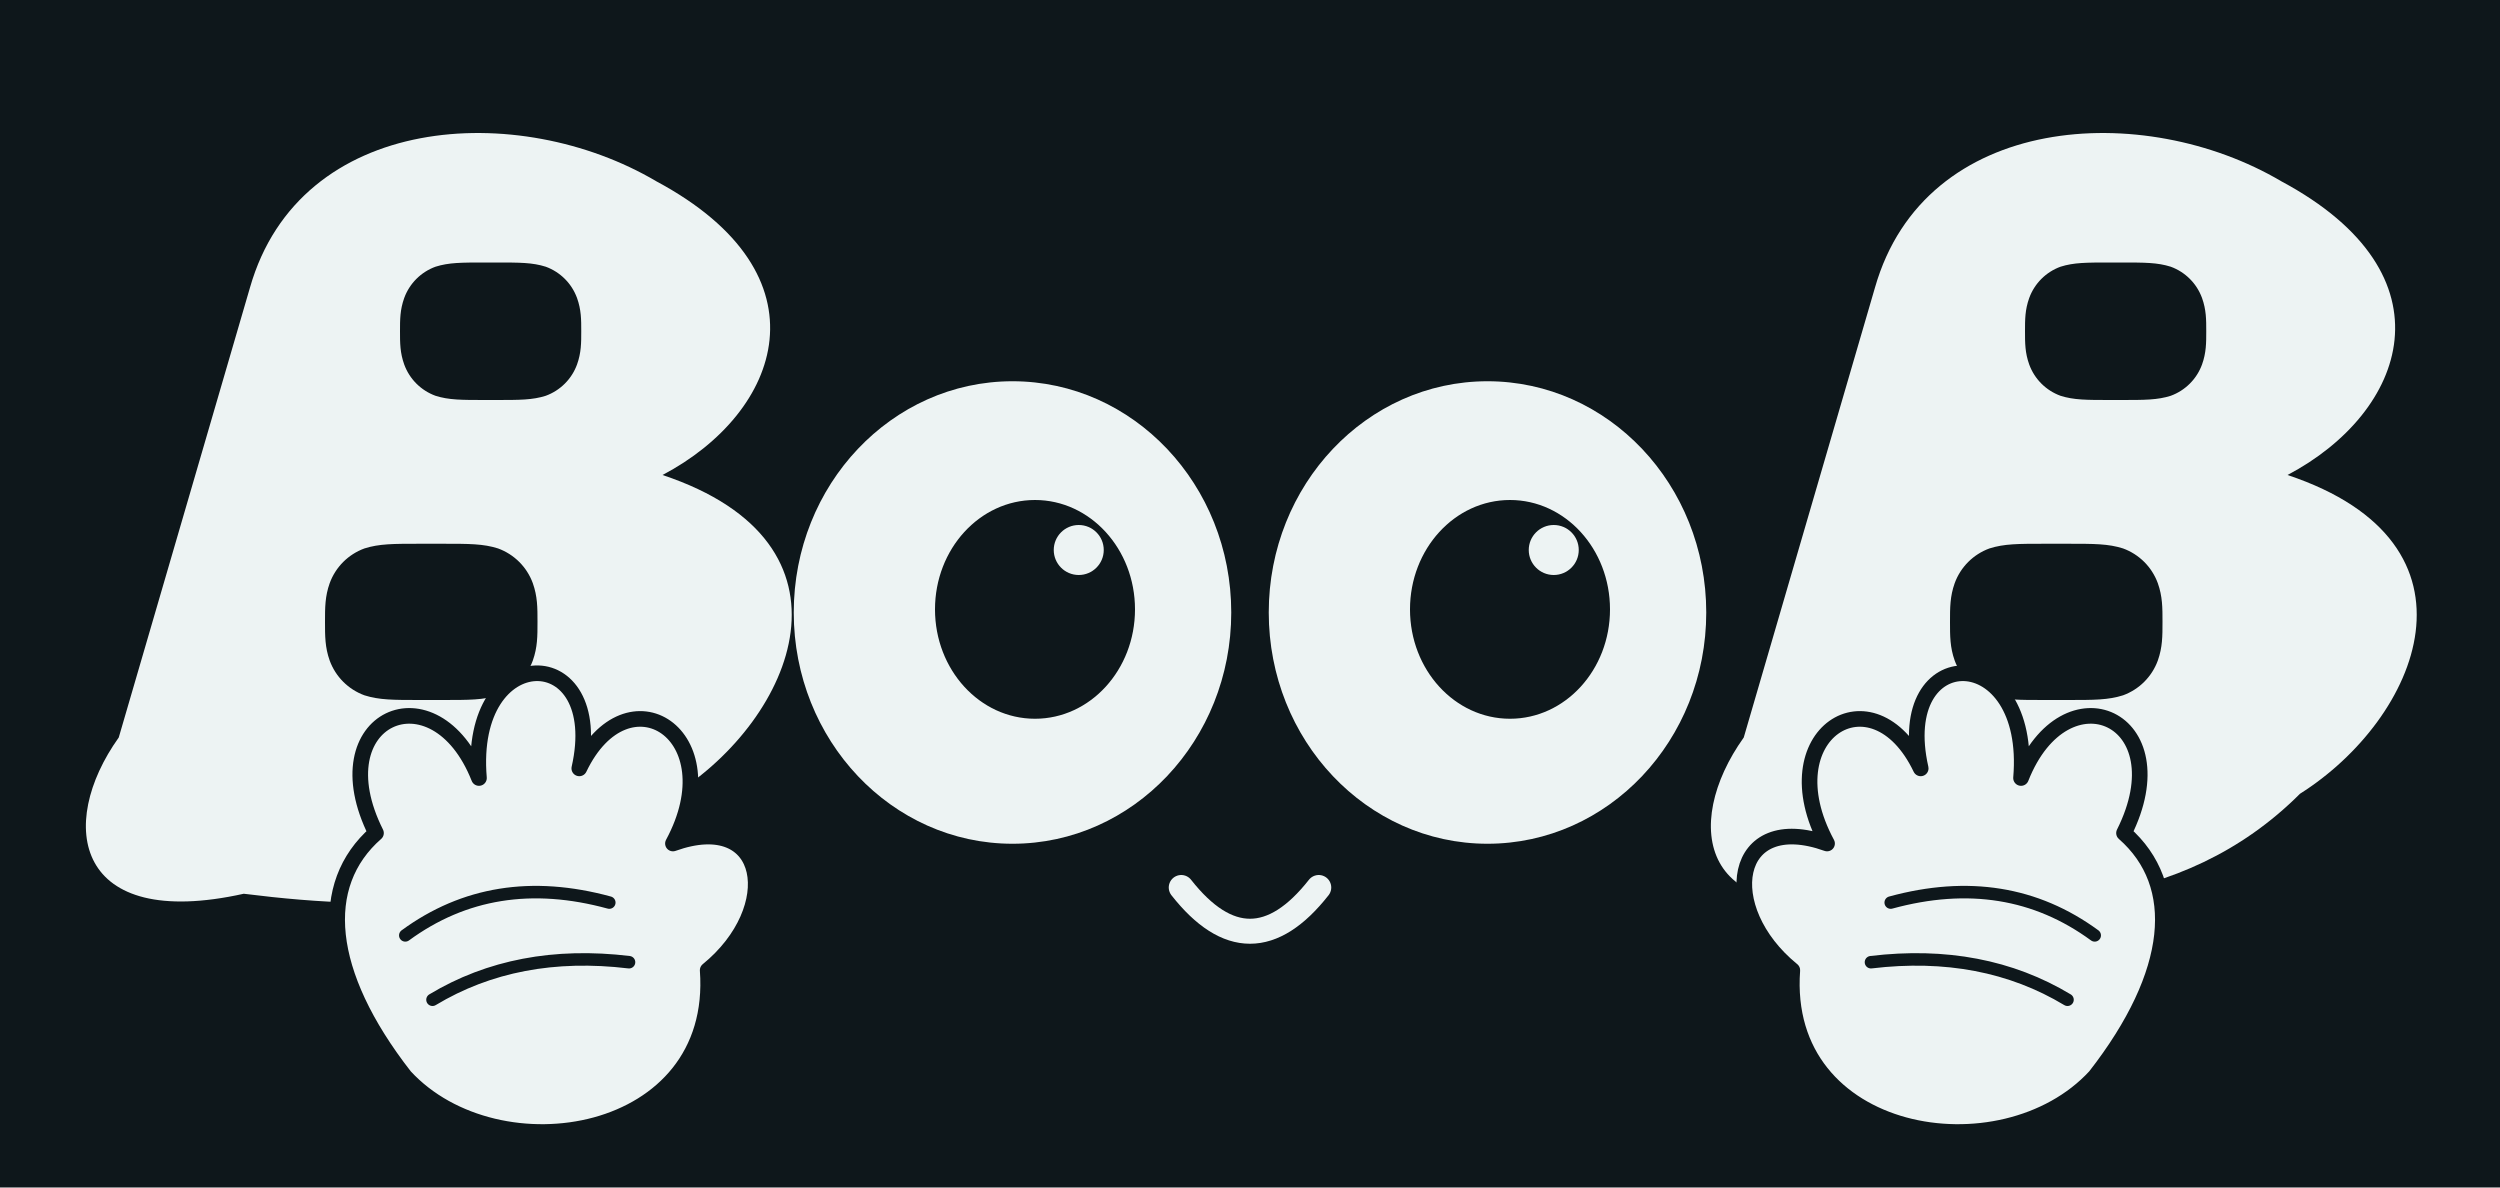
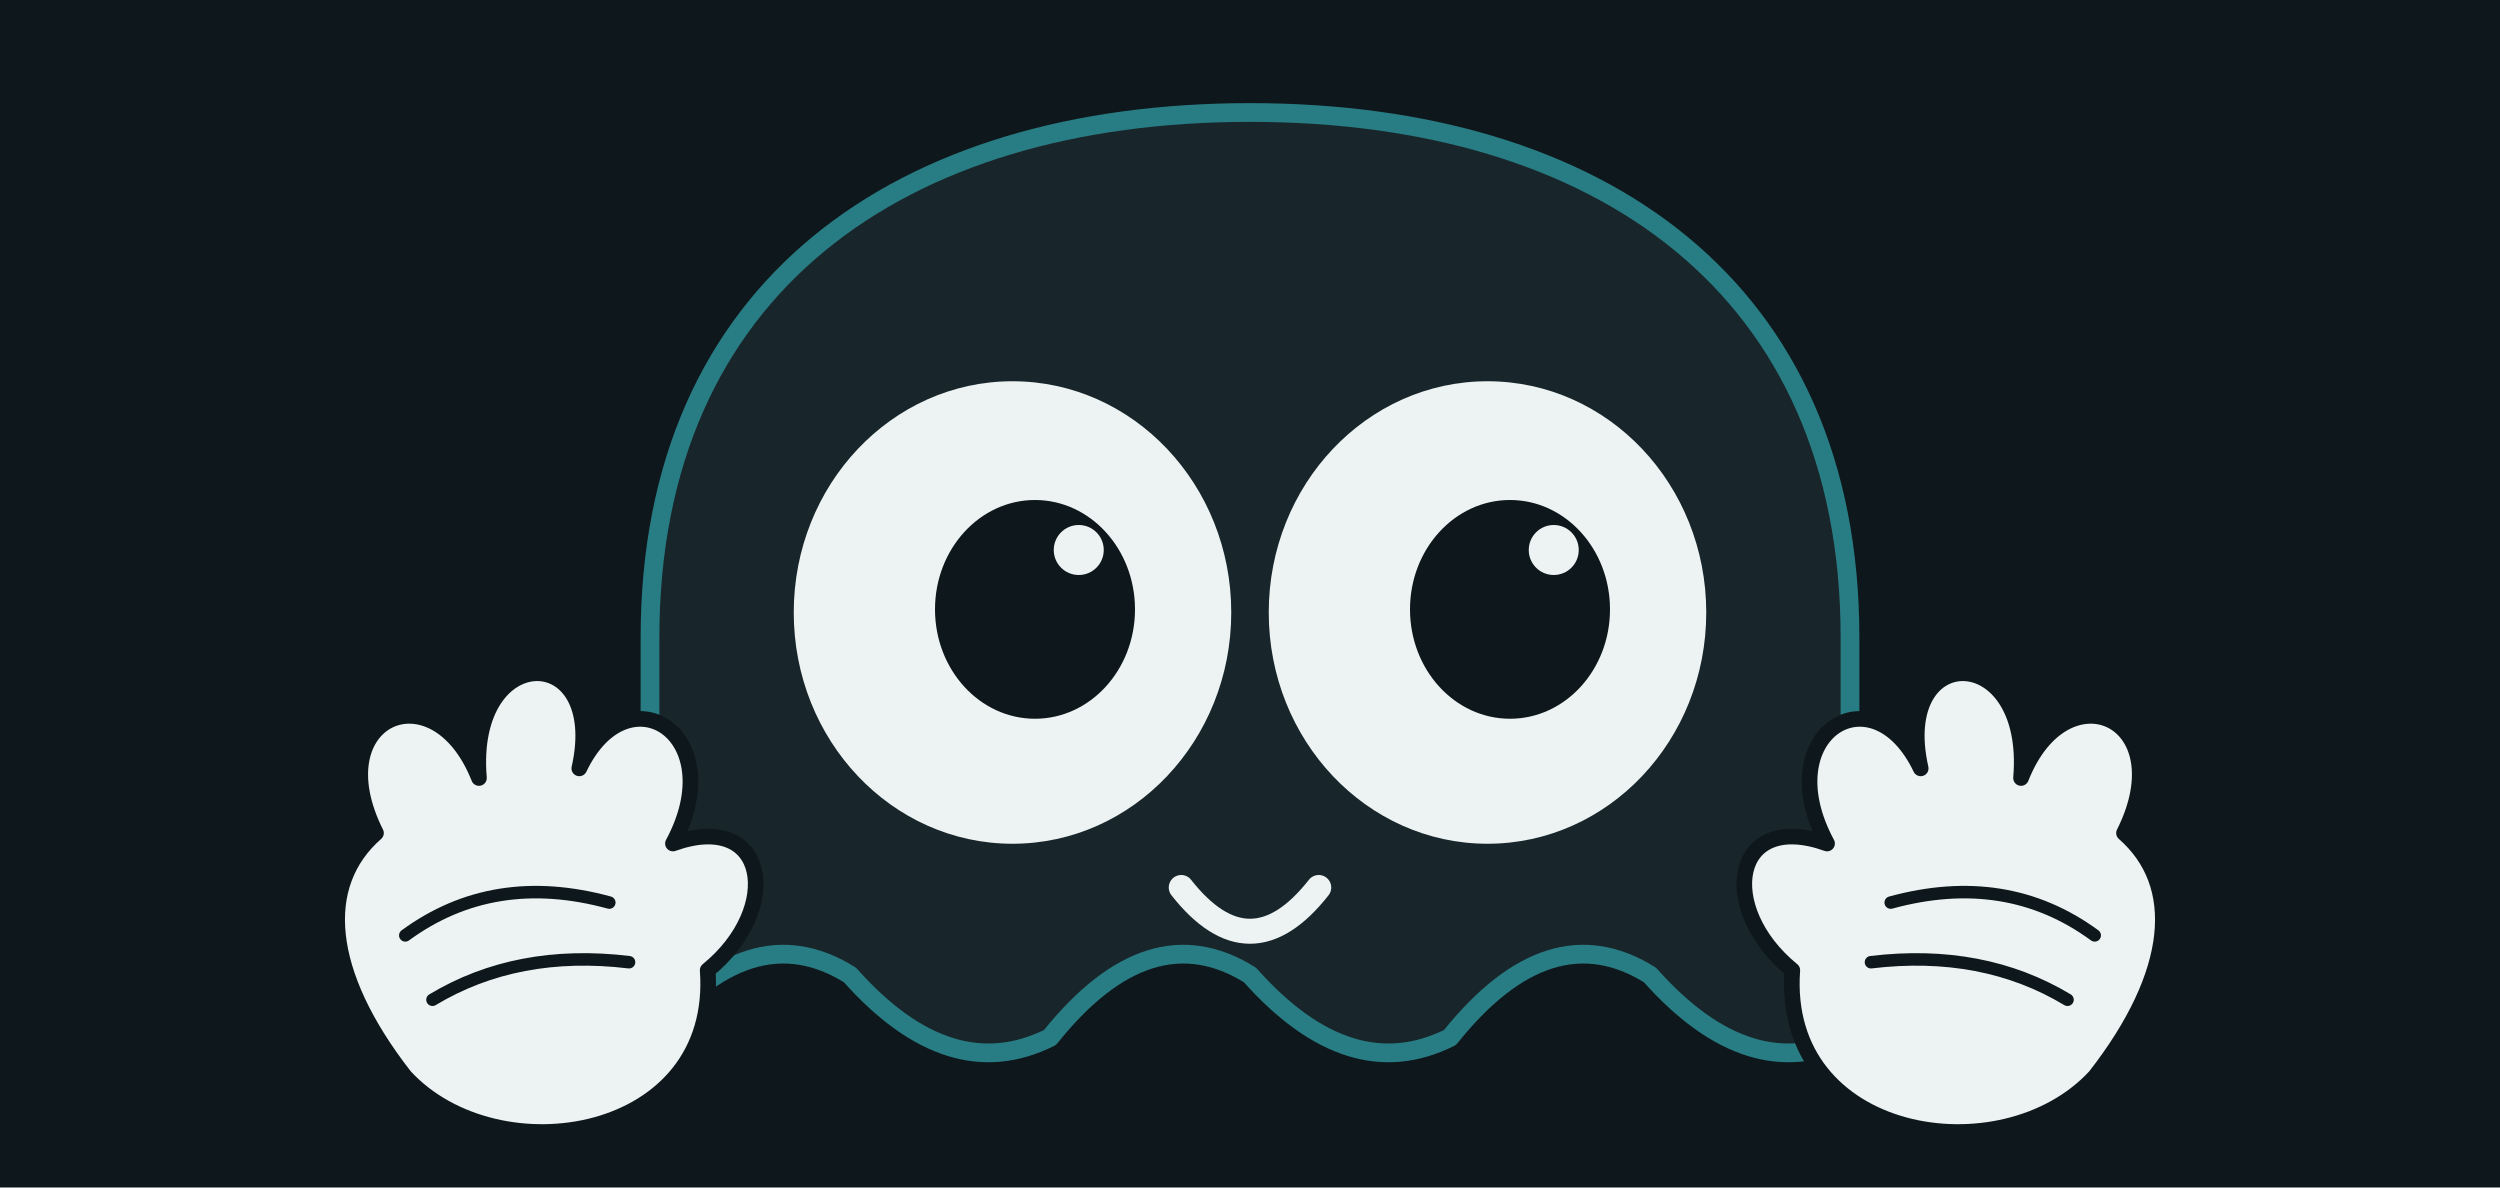
<svg xmlns="http://www.w3.org/2000/svg" viewBox="0 0 400 190">
  <rect id="preview-background" width="400" height="190" fill="#0e171b" />
-   <path id="left-b" d="M39.000 143.000C12.000 149.000 9.000 132.000 19.000 118.000L40.000 46.000C48.000 18.000 83.000 16.000 105.000 29.000C133.000 44.000 125.000 66.000 106.000 76.000C139.000 87.000 127.000 115.000 108.000 127.000C89.000 146.000 63.000 146.000 39.000 143.000ZM93.000 53.000L93.000 53.000C93.000 54.874 93.000 56.437 92.326 58.317C91.478 60.645 89.645 62.478 87.317 63.326C85.184 64.000 83.204 64.000 79.242 64.000L77.758 64.000C73.796 64.000 71.816 64.000 69.683 63.326C67.355 62.478 65.522 60.645 64.674 58.317C64.000 56.437 64.000 54.874 64.000 53.000L64.000 53.000C64.000 51.126 64.000 49.563 64.674 47.683C65.522 45.355 67.355 43.522 69.683 42.674C71.816 42.000 73.796 42.000 77.758 42.000L79.242 42.000C83.204 42.000 85.184 42.000 87.317 42.674C89.645 43.522 91.478 45.355 92.326 47.683C93.000 49.563 93.000 51.126 93.000 53.000ZM86.000 99.500L86.000 99.500C86.000 101.792 86.000 103.571 85.251 105.685C84.309 108.272 82.272 110.309 79.685 111.251C77.316 112.000 75.115 112.000 70.713 112.000L67.287 112.000C62.885 112.000 60.684 112.000 58.315 111.251C55.728 110.309 53.691 108.272 52.749 105.685C52.000 103.571 52.000 101.792 52.000 99.500L52.000 99.500C52.000 97.208 52.000 95.429 52.749 93.315C53.691 90.728 55.728 88.691 58.315 87.749C60.684 87.000 62.885 87.000 67.287 87.000L70.713 87.000C75.115 87.000 77.316 87.000 79.685 87.749C82.272 88.691 84.309 90.728 85.251 93.315C86.000 95.429 86.000 97.208 86.000 99.500Z" fill="#edf3f3" fill-rule="evenodd" />
-   <path id="right-b" d="M299.000 143.000C272.000 149.000 269.000 132.000 279.000 118.000L300.000 46.000C308.000 18.000 343.000 16.000 365.000 29.000C393.000 44.000 385.000 66.000 366.000 76.000C399.000 87.000 387.000 115.000 368.000 127.000C349.000 146.000 323.000 146.000 299.000 143.000ZM353.000 53.000L353.000 53.000C353.000 54.874 353.000 56.437 352.326 58.317C351.478 60.645 349.645 62.478 347.317 63.326C345.184 64.000 343.204 64.000 339.242 64.000L337.758 64.000C333.796 64.000 331.816 64.000 329.683 63.326C327.355 62.478 325.522 60.645 324.674 58.317C324.000 56.437 324.000 54.874 324.000 53.000L324.000 53.000C324.000 51.126 324.000 49.563 324.674 47.683C325.522 45.355 327.355 43.522 329.683 42.674C331.816 42.000 333.796 42.000 337.758 42.000L339.242 42.000C343.204 42.000 345.184 42.000 347.317 42.674C349.645 43.522 351.478 45.355 352.326 47.683C353.000 49.563 353.000 51.126 353.000 53.000ZM346.000 99.500L346.000 99.500C346.000 101.792 346.000 103.571 345.251 105.685C344.309 108.272 342.272 110.309 339.685 111.251C337.316 112.000 335.115 112.000 330.713 112.000L327.287 112.000C322.885 112.000 320.684 112.000 318.315 111.251C315.728 110.309 313.691 108.272 312.749 105.685C312.000 103.571 312.000 101.792 312.000 99.500L312.000 99.500C312.000 97.208 312.000 95.429 312.749 93.315C313.691 90.728 315.728 88.691 318.315 87.749C320.684 87.000 322.885 87.000 327.287 87.000L330.713 87.000C335.115 87.000 337.316 87.000 339.685 87.749C342.272 88.691 344.309 90.728 345.251 93.315C346.000 95.429 346.000 97.208 346.000 99.500Z" fill="#edf3f3" fill-rule="evenodd" />
+   <path id="ghost-body" d="M104.000 102.000C104.000 46.000 144.000 18.000 200.000 18.000C256.000 18.000 296.000 46.000 296.000 102.000L296.000 166.000Q280.000 174.000 264.000 156.000Q248.000 146.000 232.000 166.000Q216.000 174.000 200.000 156.000Q184.000 146.000 168.000 166.000Q152.000 174.000 136.000 156.000Q120.000 146.000 104.000 166.000Z" fill="#18262b" fill-rule="evenodd" />
+   <path id="ghost-outline" d="M104.000 102.000C104.000 46.000 144.000 18.000 200.000 18.000C256.000 18.000 296.000 46.000 296.000 102.000L296.000 166.000Q280.000 174.000 264.000 156.000Q248.000 146.000 232.000 166.000Q216.000 174.000 200.000 156.000Q184.000 146.000 168.000 166.000Q152.000 174.000 136.000 156.000Q120.000 146.000 104.000 166.000Z" fill="none" stroke="#287c83" stroke-width="3.0" stroke-linecap="round" stroke-linejoin="round" />
  <path id="left-eye" d="M197.000 98.000C197.000 118.435 181.330 135.000 162.000 135.000C142.670 135.000 127.000 118.435 127.000 98.000C127.000 77.565 142.670 61.000 162.000 61.000C181.330 61.000 197.000 77.565 197.000 98.000Z" fill="#edf3f3" fill-rule="evenodd" />
  <path id="left-pupil" d="M181.600 97.500C181.600 107.165 174.437 115.000 165.600 115.000C156.763 115.000 149.600 107.165 149.600 97.500C149.600 87.835 156.763 80.000 165.600 80.000C174.437 80.000 181.600 87.835 181.600 97.500Z" fill="#0e171b" fill-rule="evenodd" />
  <path id="left-glint" d="M176.600 88.000C176.600 90.209 174.809 92.000 172.600 92.000C170.391 92.000 168.600 90.209 168.600 88.000C168.600 85.791 170.391 84.000 172.600 84.000C174.809 84.000 176.600 85.791 176.600 88.000Z" fill="#edf3f3" fill-rule="evenodd" />
  <path id="right-eye" d="M273.000 98.000C273.000 118.435 257.330 135.000 238.000 135.000C218.670 135.000 203.000 118.435 203.000 98.000C203.000 77.565 218.670 61.000 238.000 61.000C257.330 61.000 273.000 77.565 273.000 98.000Z" fill="#edf3f3" fill-rule="evenodd" />
  <path id="right-pupil" d="M257.600 97.500C257.600 107.165 250.437 115.000 241.600 115.000C232.763 115.000 225.600 107.165 225.600 97.500C225.600 87.835 232.763 80.000 241.600 80.000C250.437 80.000 257.600 87.835 257.600 97.500Z" fill="#0e171b" fill-rule="evenodd" />
  <path id="right-glint" d="M252.600 88.000C252.600 90.209 250.809 92.000 248.600 92.000C246.391 92.000 244.600 90.209 244.600 88.000C244.600 85.791 246.391 84.000 248.600 84.000C250.809 84.000 252.600 85.791 252.600 88.000Z" fill="#edf3f3" fill-rule="evenodd" />
  <path id="smile" d="M189.000 142.000Q200.000 156.000 211.000 142.000" fill="none" stroke="#edf3f3" stroke-width="4.0" stroke-linecap="round" stroke-linejoin="round" />
  <path id="left-hand" d="M64.768 172.223C51.838 155.645 50.735 141.546 60.160 133.290C50.916 114.863 69.561 106.595 76.635 124.482C74.762 102.358 97.323 102.436 92.686 122.942C100.366 106.879 117.084 117.486 107.670 134.962C122.848 129.518 125.364 145.351 113.229 155.237C115.218 182.460 79.649 188.364 64.768 172.223Z" fill="#edf3f3" fill-rule="evenodd" />
  <path id="left-hand-outline" d="M64.768 172.223C51.838 155.645 50.735 141.546 60.160 133.290C50.916 114.863 69.561 106.595 76.635 124.482C74.762 102.358 97.323 102.436 92.686 122.942C100.366 106.879 117.084 117.486 107.670 134.962C122.848 129.518 125.364 145.351 113.229 155.237C115.218 182.460 79.649 188.364 64.768 172.223Z" fill="none" stroke="#0e171b" stroke-width="2.5" stroke-linecap="round" stroke-linejoin="round" />
  <path id="left-fingers" d="M64.846 149.662Q78.933 139.339 97.487 144.412M69.199 159.960Q82.746 151.807 100.645 153.953" fill="none" stroke="#0e171b" stroke-width="2.0" stroke-linecap="round" stroke-linejoin="round" />
  <path id="right-hand" d="M335.232 172.223C348.162 155.645 349.265 141.546 339.840 133.290C349.084 114.863 330.439 106.595 323.365 124.482C325.238 102.358 302.677 102.436 307.314 122.942C299.634 106.879 282.916 117.486 292.330 134.962C277.152 129.518 274.636 145.351 286.771 155.237C284.782 182.460 320.351 188.364 335.232 172.223Z" fill="#edf3f3" fill-rule="evenodd" />
  <path id="right-hand-outline" d="M335.232 172.223C348.162 155.645 349.265 141.546 339.840 133.290C349.084 114.863 330.439 106.595 323.365 124.482C325.238 102.358 302.677 102.436 307.314 122.942C299.634 106.879 282.916 117.486 292.330 134.962C277.152 129.518 274.636 145.351 286.771 155.237C284.782 182.460 320.351 188.364 335.232 172.223Z" fill="none" stroke="#0e171b" stroke-width="2.5" stroke-linecap="round" stroke-linejoin="round" />
  <path id="right-fingers" d="M335.154 149.662Q321.067 139.339 302.513 144.412M330.801 159.960Q317.254 151.807 299.355 153.953" fill="none" stroke="#0e171b" stroke-width="2.0" stroke-linecap="round" stroke-linejoin="round" />
</svg>
